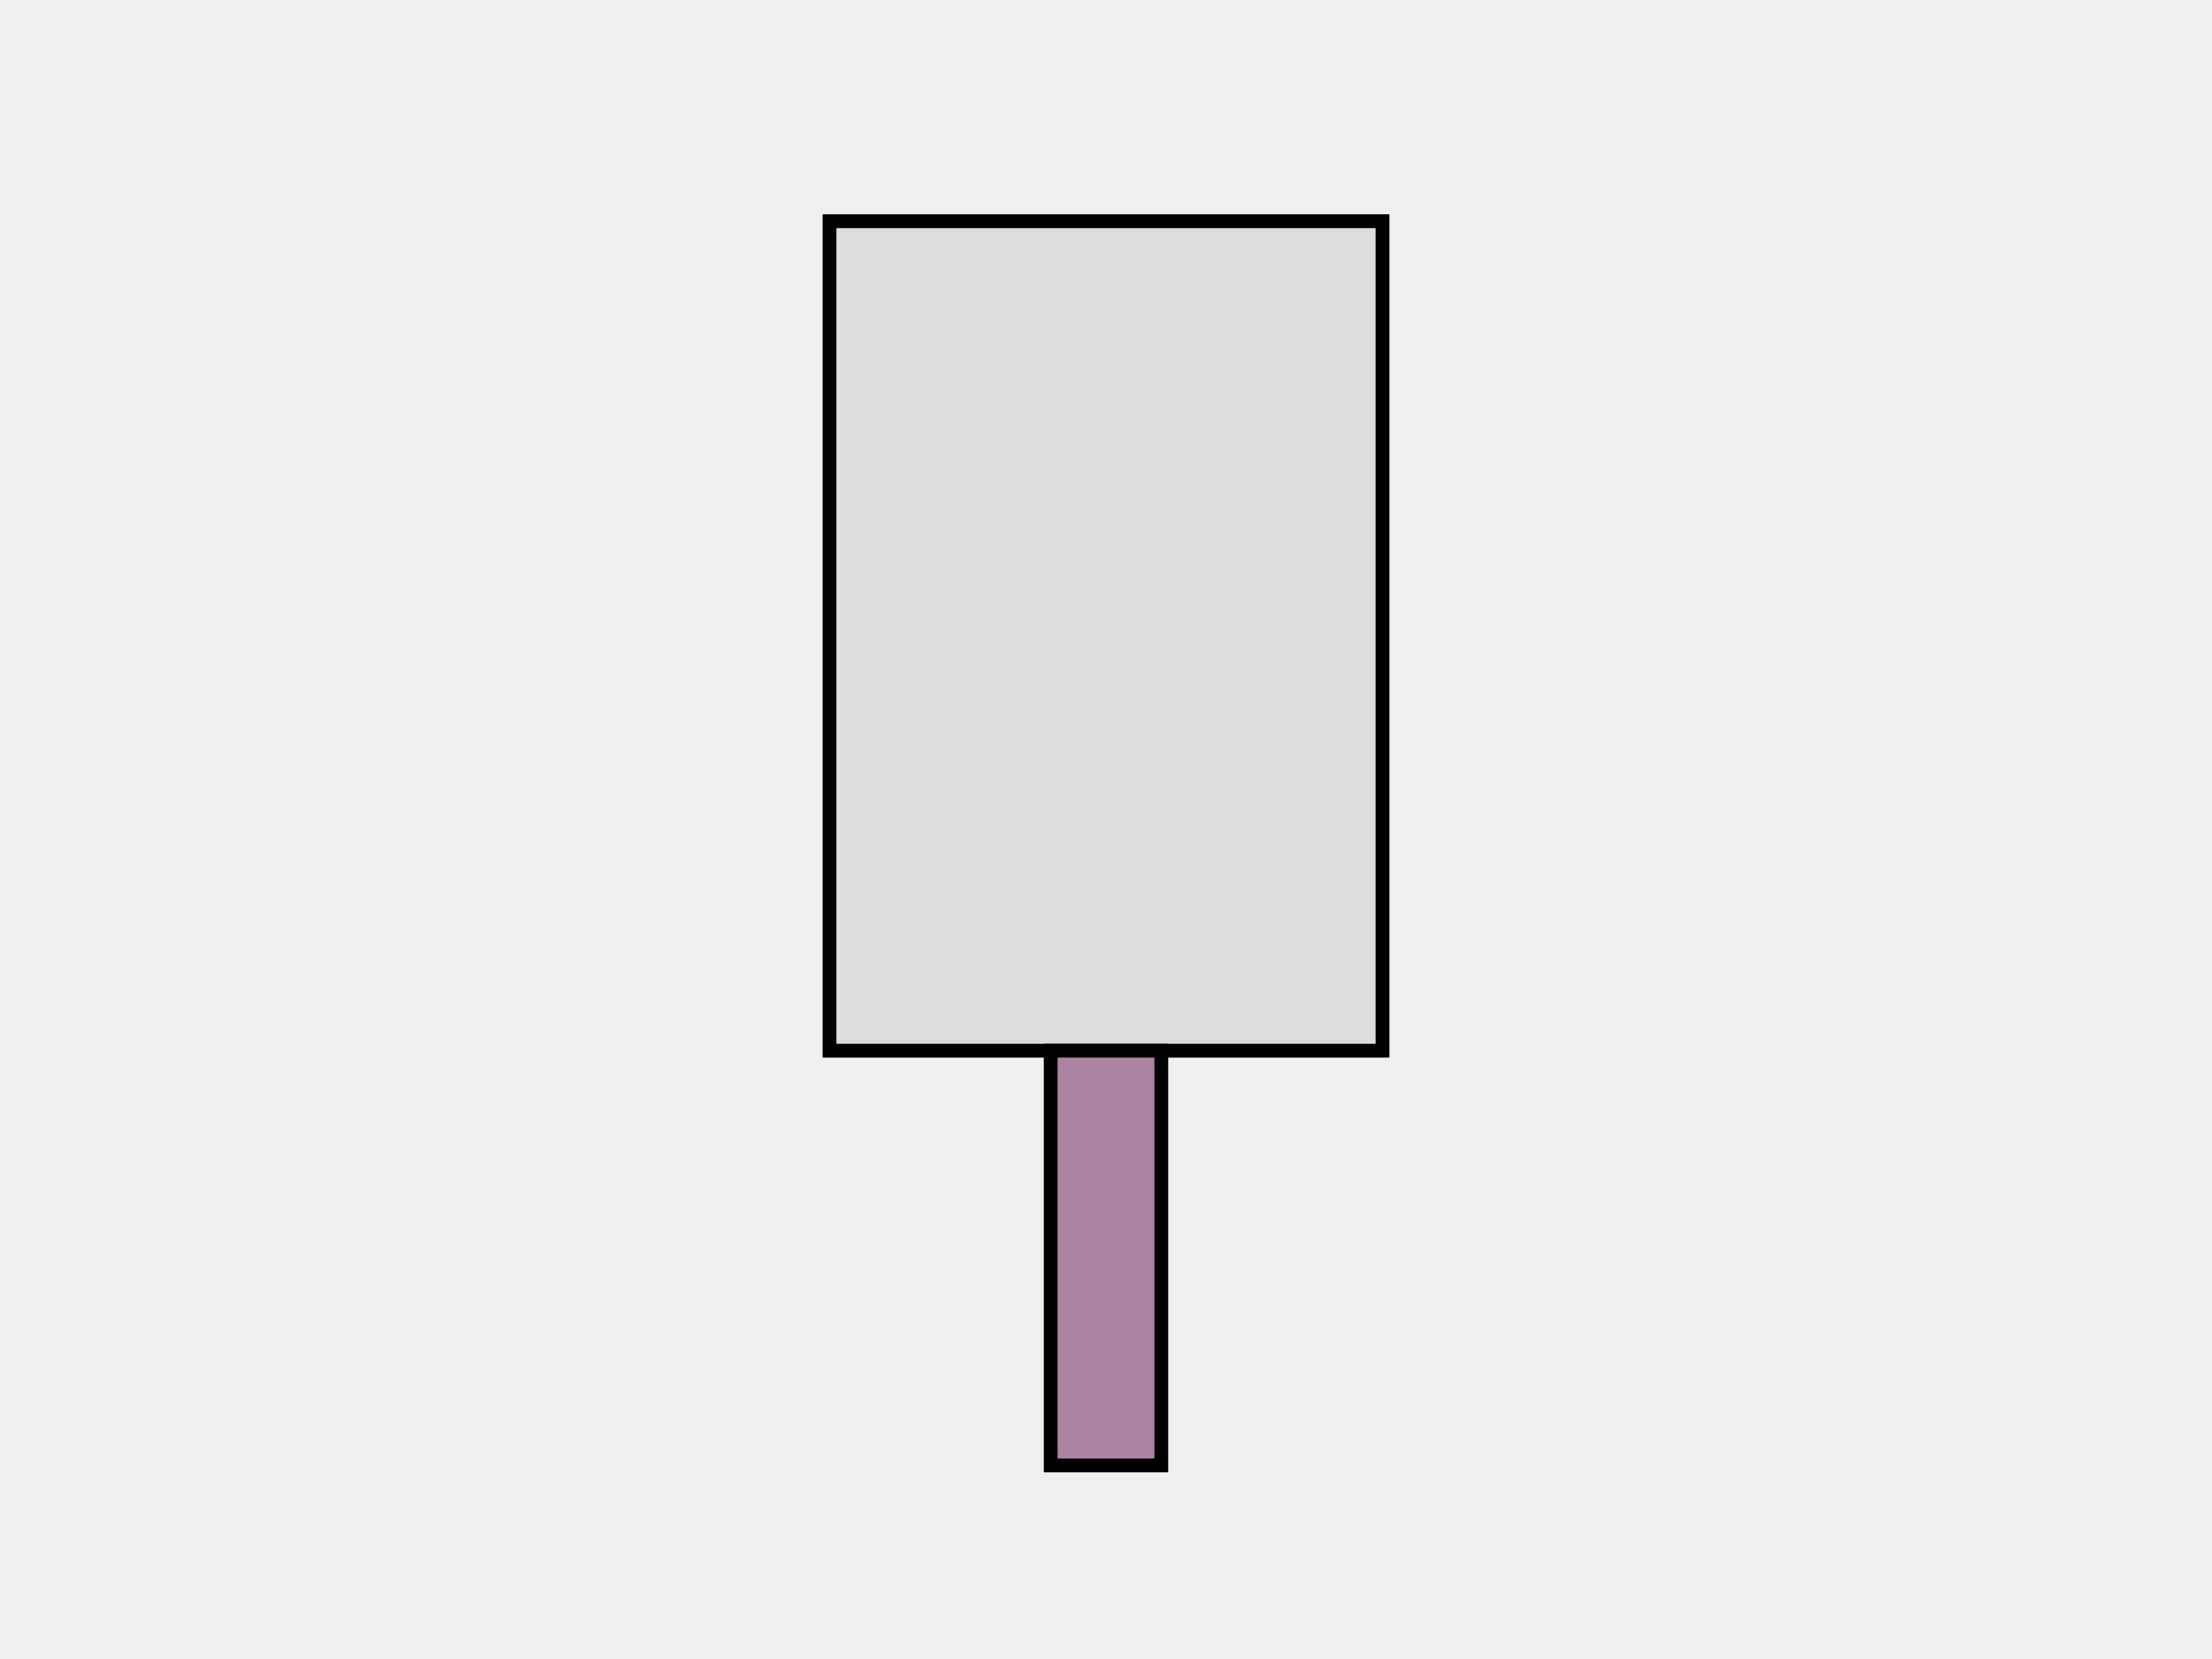
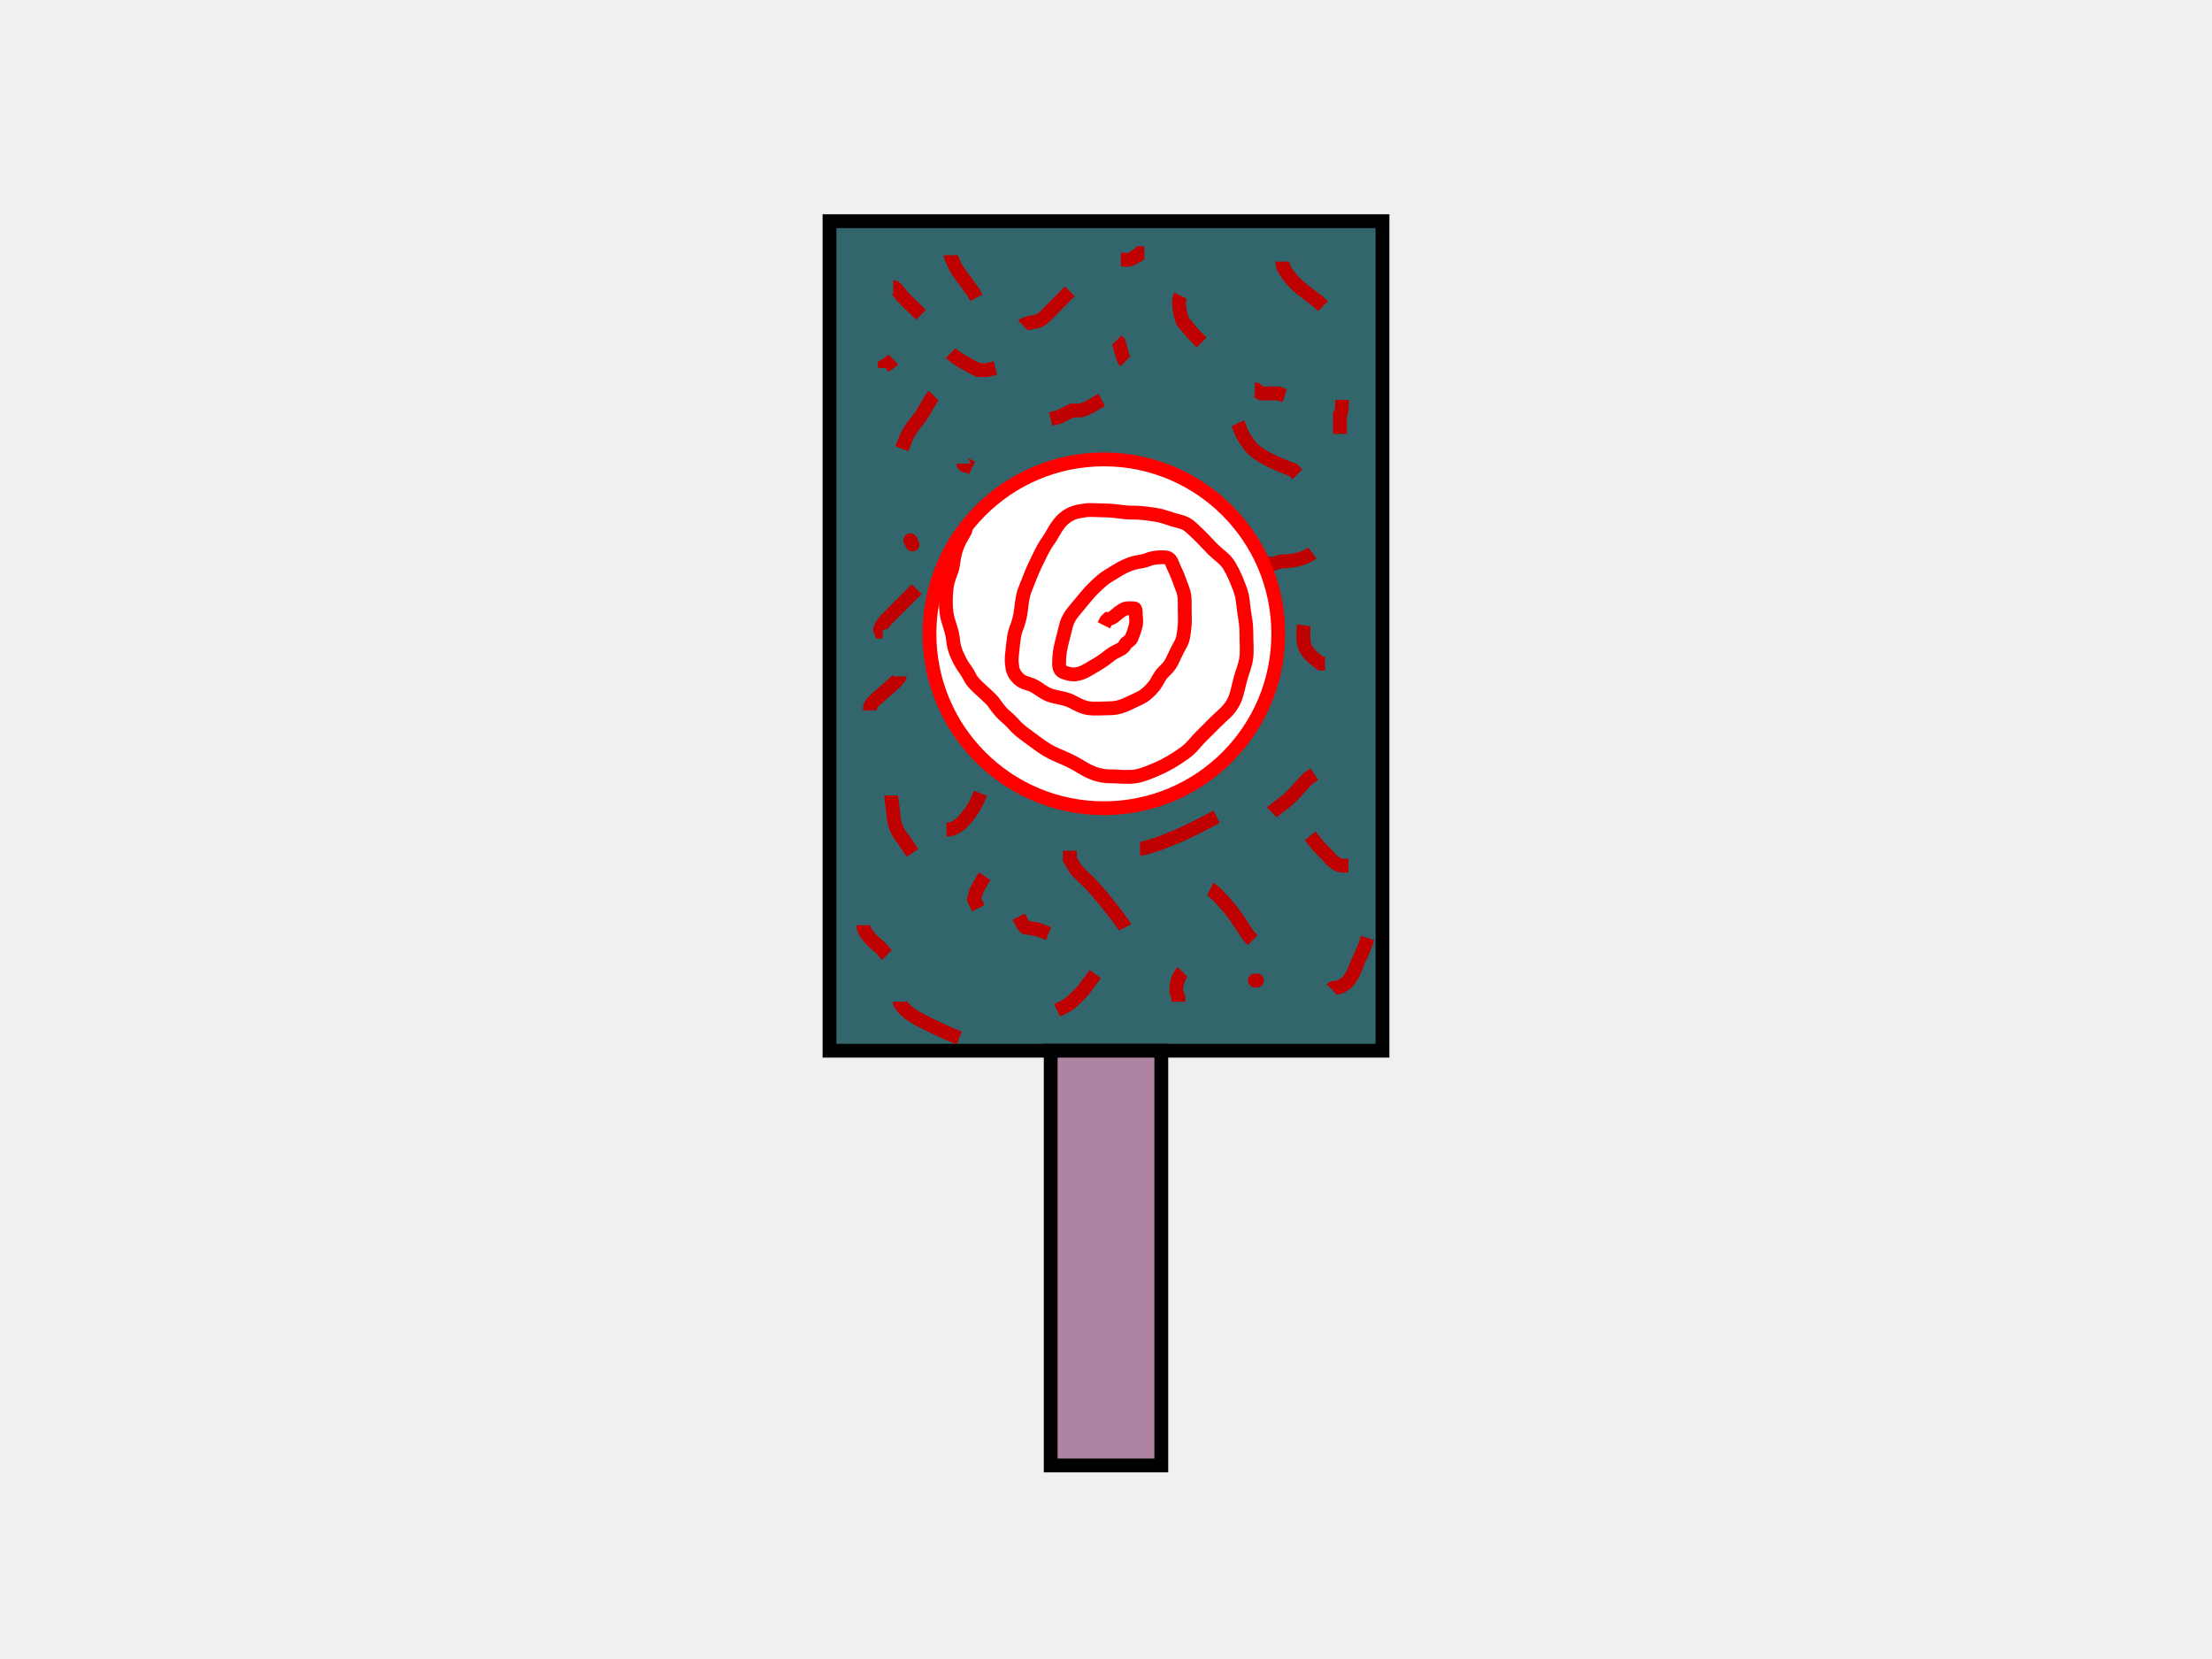
<svg xmlns="http://www.w3.org/2000/svg" width="800" height="600">
+   <svg width="800" height="600">
+     <g>
+       <rect id="svg_20" height="300" width="200" y="80" x="300" stroke-width="5" stroke="#000" fill="#33666C" />
+     </g>
+   </svg>
  <svg width="800" height="600">
    <g>
      <path d="m323.074,103.844c0.769,0 1.319,0.932 3.077,3.077c1.379,1.683 3.077,3.077 5.385,5.385l1.538,1.538" id="svg_62" stroke-width="5" stroke="#bf0000" fill="none" />
      <polyline stroke-linecap="round" id="svg_84" points="329.228,195.382 329.997,196.921 329.997,196.921 " stroke-width="5" stroke="#bf0000" fill="none" />
      <path d="m322.304,287.69c0,0.769 0.382,3.006 0.769,6.154c0.282,2.29 0,5.385 3.846,10l3.077,4.615" id="svg_86" stroke-width="5" stroke="#bf0000" fill="none" />
      <path d="m368.458,331.536c0.769,1.538 1.538,3.077 2.308,3.846l4.615,0.769l3.846,1.538" id="svg_87" stroke-width="5" stroke="#bf0000" fill="none" />
      <path d="m354.612,286.92c-1.538,3.846 -2.869,6.33 -6.154,10c-2.177,2.432 -4.615,3.077 -5.385,3.077l-0.769,0" id="svg_90" stroke-width="5" stroke="#bf0000" fill="none" />
      <path d="m398.458,144.613c-1.538,0.769 -4.615,3.077 -7.692,3.846l-3.077,0l-4.615,2.308l-3.077,0.769" id="svg_93" stroke-width="5" stroke="#bf0000" fill="none" />
      <path d="m337.689,143.075c-0.769,0.769 -2.283,3.394 -3.846,6.154c-1.608,2.84 -4.615,5.385 -6.154,9.231l-1.538,3.846" id="svg_94" stroke-width="5" stroke="#bf0000" fill="none" />
      <path d="m369.997,117.69c0.769,-0.769 3.887,-1.185 5.385,-1.538c1.674,-0.395 3.846,-3.077 6.923,-6.154l3.077,-3.077l1.538,-1.538" id="svg_95" stroke-width="5" stroke="#bf0000" fill="none" />
      <path d="m426.919,106.921c-0.769,1.538 -0.769,4.615 0.769,9.231l3.846,4.615l3.077,3.077" id="svg_96" stroke-width="5" stroke="#bf0000" fill="none" />
      <path d="m447.689,153.075c0.769,1.538 1.099,4.172 4.615,8.461c2.759,3.365 9.231,6.154 15.385,8.461l1.538,1.538" id="svg_97" stroke-width="5" stroke="#bf0000" fill="none" />
      <path d="m463.842,94.614c0,0.769 -0.44,1.864 3.077,6.154c2.759,3.365 6.154,5.385 10,8.461l1.538,1.538" id="svg_100" stroke-width="5" stroke="#bf0000" fill="none" />
      <path d="m474.611,199.998c-3.077,2.308 -7.692,3.077 -11.538,3.077l-2.308,0.769l-2.308,0" id="svg_101" stroke-width="5" stroke="#bf0000" fill="none" />
      <path d="m348.458,167.69c0,0.769 0.769,0.769 1.538,0.769l1.538,0.769" id="svg_103" stroke-width="5" stroke="#bf0000" fill="none" />
      <path d="m331.535,213.075c-0.769,0.769 -5.385,5.385 -8.461,8.461c-3.077,3.077 -5.385,5.385 -4.615,6.923l0.769,0" id="svg_104" stroke-width="5" stroke="#bf0000" fill="none" />
      <path d="m325.381,244.613c0,0.769 -2.867,3.303 -6.154,6.154c-2.906,2.52 -4.615,3.846 -4.615,5.385l0,0.769" id="svg_107" stroke-width="5" stroke="#bf0000" fill="none" />
      <path d="m312.305,334.613c0,0.769 -0.212,1.71 2.308,4.615c2.138,2.465 3.846,3.077 5.385,5.385l0.769,0.769" id="svg_108" stroke-width="5" stroke="#bf0000" fill="none" />
      <path d="m356.15,316.92c0,0 -1.538,2.308 -3.077,5.385l-0.769,3.077l1.538,3.077" id="svg_109" stroke-width="5" stroke="#bf0000" fill="none" />
      <path d="m325.381,362.305c0,0.769 1.394,2.467 3.077,3.846c2.145,1.758 6.154,3.846 14.615,7.692l3.846,1.538" id="svg_110" stroke-width="5" stroke="#bf0000" fill="none" />
      <path d="m382.304,365.382c1.538,-0.769 3.846,-1.538 6.154,-3.846l3.077,-3.077l4.615,-6.154" id="svg_111" stroke-width="5" stroke="#bf0000" fill="none" />
      <path d="m406.919,335.382c-0.769,-1.538 -10.769,-14.615 -14.615,-17.692l-3.077,-3.077l-2.308,-3.846l0,-3.077" id="svg_112" stroke-width="5" stroke="#bf0000" fill="none" />
      <path d="m437.689,321.536c1.538,0.769 4.403,4.017 6.923,6.923c2.138,2.465 3.846,5.385 6.923,10l1.538,1.538" id="svg_115" stroke-width="5" stroke="#bf0000" fill="none" />
      <polyline stroke-linecap="round" id="svg_116" points="454.612,354.612 453.842,354.612 " stroke-width="5" stroke="#bf0000" fill="none" />
      <path d="m439.996,295.382c-1.538,0.769 -6.923,3.846 -13.846,6.923l-7.692,3.077l-5.385,1.538l-0.769,0" id="svg_117" stroke-width="5" stroke="#bf0000" fill="none" />
      <path d="m427.689,351.536c-0.769,0.769 -2.308,3.077 -2.308,6.923l0.769,2.308l0,1.538" id="svg_118" stroke-width="5" stroke="#bf0000" fill="none" />
      <path d="m459.996,293.844c0.769,-0.769 2.451,-2.071 3.846,-3.077c3.53,-2.544 6.154,-6.154 9.231,-9.231l2.308,-1.538" id="svg_120" stroke-width="5" stroke="#bf0000" fill="none" />
      <path d="m471.535,226.151c0,0 -0.376,3.1 0,6.154c0.388,3.148 3.077,5.385 6.154,7.692l1.538,0" id="svg_122" stroke-width="5" stroke="#bf0000" fill="none" />
      <path d="m406.919,130.767c-0.769,-0.769 -1.538,-4.615 -2.308,-6.923l-0.769,-0.769" id="svg_124" stroke-width="5" stroke="#bf0000" fill="none" />
      <path d="m343.843,92.306c0,0.769 0.88,2.257 1.538,3.846c0.931,2.247 3.846,5.385 6.923,10l0.769,1.538" id="svg_125" stroke-width="5" stroke="#bf0000" fill="none" />
      <path d="m453.842,140.767c0.769,0 0.769,0.769 2.308,1.538l3.077,0l3.077,0l2.308,0.769" id="svg_126" stroke-width="5" stroke="#bf0000" fill="none" />
      <path d="m481.535,357.689c0.769,-0.769 1.656,-0.18 3.077,-0.769c5.025,-2.082 5.385,-7.692 7.692,-11.538l1.538,-3.846l0.769,-2.308" id="svg_127" stroke-width="5" stroke="#bf0000" fill="none" />
      <path d="m487.688,313.074c-0.769,0 -1.538,0 -2.308,0c-0.769,0 -3.077,-0.769 -5.385,-3.846l-3.077,-3.077l-3.077,-3.846" id="svg_128" stroke-width="5" stroke="#bf0000" fill="none" />
      <path d="m485.381,144.613c0,1.538 0,4.615 -0.769,5.385l0,0.769l0,3.077l0,3.077" id="svg_129" stroke-width="5" stroke="#bf0000" fill="none" />
      <path d="m343.843,127.69c2.308,2.308 6.923,4.615 10,6.154l3.077,0l3.077,-0.769" id="svg_130" stroke-width="5" stroke="#bf0000" fill="none" />
      <path d="m405.381,93.844c0.769,0 1.58,0.353 3.077,0c1.674,-0.395 2.308,-1.538 3.077,-1.538l0.769,-0.769l1.538,0" id="svg_131" stroke-width="5" stroke="#bf0000" fill="none" />
      <path d="m323.074,129.998c0,0 -1.538,1.538 -3.077,2.308l0,0.769" id="svg_132" stroke-width="5" stroke="#bf0000" fill="none" />
      <g id="svg_140">
        <ellipse ry="63.077" rx="63.077" id="svg_134" cy="229.228" cx="399.227" stroke-width="5" stroke="#ff0000" fill="#ffffff" />
        <path stroke-width="5" d="m349.227,191.536c0,0.769 -1.883,2.927 -3.077,6.154c-1.1,2.975 -1.292,5.404 -1.538,6.923c-0.39,2.401 -1.921,4.558 -2.308,8.461c-0.227,2.296 -0.376,5.408 0,8.461c0.388,3.148 1.92,6.083 2.308,9.231c0.188,1.527 0.255,3.253 1.538,6.154c1.122,2.536 2.071,3.989 3.077,5.385c1.272,1.765 1.302,2.451 2.308,3.846c1.272,1.765 3.846,3.846 4.615,4.615c1.538,1.538 2.441,2.194 3.077,3.077c1.006,1.395 2.47,3.626 4.615,5.385c1.683,1.379 3.077,3.077 3.846,3.846c1.538,1.538 3.846,3.077 6.923,5.385c3.077,2.308 5.445,3.684 7.692,4.615c3.178,1.316 5.959,2.593 9.231,4.615c2.926,1.809 6.154,3.077 10,3.077c3.077,0 6.194,0.493 9.231,0c2.401,-0.39 4.676,-1.377 6.923,-2.308c3.178,-1.316 6.583,-3.137 10.769,-6.154c2.648,-1.908 3.846,-3.846 5.385,-5.385c1.538,-1.538 3.846,-3.846 6.154,-6.154c2.308,-2.308 4.369,-3.516 6.154,-6.923c1.129,-2.155 1.538,-4.615 2.308,-7.692c0.769,-3.077 1.92,-5.314 2.308,-8.461c0.282,-2.29 0,-5.385 0,-9.231c0,-2.308 -0.38,-4.522 -0.769,-6.923c-0.493,-3.037 -0.345,-5.235 -1.538,-8.461c-1.1,-2.975 -2.119,-5.486 -3.846,-8.461c-1.392,-2.399 -3.846,-3.846 -6.154,-6.154c-1.538,-1.538 -4.022,-4.407 -7.692,-7.692c-1.621,-1.451 -3.118,-1.954 -4.615,-2.308c-3.348,-0.79 -5.314,-1.92 -8.462,-2.308c-1.527,-0.188 -3.846,-0.769 -8.461,-0.769c-3.077,0 -6.154,-0.769 -9.231,-0.769c-3.077,0 -5.414,-0.37 -7.692,0c-2.401,0.39 -4.787,0.557 -7.692,3.077c-2.465,2.138 -3.783,5.428 -5.385,7.692c-2.221,3.14 -3.077,5.385 -4.615,8.461c-1.538,3.077 -2.53,6.052 -3.846,9.231c-0.931,2.247 -1.151,4.544 -1.538,7.692c-0.282,2.29 -0.88,4.565 -1.538,6.154c-0.931,2.247 -1.152,4.558 -1.538,8.461c-0.227,2.296 -0.493,3.117 0,6.154c0.39,2.401 2.194,3.979 3.077,4.615c1.395,1.006 3.315,1.029 5.385,2.308c1.851,1.144 3.077,2.308 5.385,3.077c2.308,0.769 3.846,0.769 6.154,1.538c2.308,0.769 4.544,2.689 7.692,3.077c2.29,0.282 5.385,0 7.692,0c2.308,0 4.615,-0.769 6.154,-1.538c1.538,-0.769 4.758,-2.071 6.154,-3.077c1.765,-1.272 3.21,-2.964 3.846,-3.846c1.006,-1.395 1.538,-3.077 3.077,-4.615c1.538,-1.538 2.308,-2.308 3.077,-3.846c0.769,-1.538 1.685,-3.755 3.077,-6.154c0.863,-1.488 1.152,-3.02 1.538,-6.923c0.152,-1.531 0,-3.846 0,-6.154c0,-2.308 0.162,-4.676 -0.769,-6.923c-0.658,-1.589 -1.538,-4.615 -3.077,-7.692c-0.769,-1.538 -0.769,-2.308 -1.538,-3.077c-0.769,-0.769 -1.538,-0.769 -3.077,-0.769c-0.769,0 -3.026,0.111 -4.615,0.769c-2.247,0.931 -3.846,0.769 -6.154,1.538c-2.308,0.769 -4.085,1.798 -6.154,3.077c-1.851,1.144 -3.326,1.939 -4.615,3.077c-2.079,1.836 -4.005,3.702 -5.385,5.385c-1.758,2.145 -3.156,3.774 -3.846,4.615c-1.758,2.145 -3.056,3.575 -3.846,6.923c-0.53,2.246 -1.185,4.657 -1.538,6.154c-0.395,1.674 -0.769,3.846 -0.769,5.385c0,1.538 -0.472,3.783 1.538,4.615c1.421,0.589 3.097,1.016 4.615,0.769c2.401,-0.39 3.897,-1.444 5.385,-2.308c2.399,-1.392 4.399,-2.546 6.923,-4.615c2.145,-1.758 4.552,-1.836 5.385,-3.846c0.294,-0.711 1.891,-1.303 2.308,-2.308c0.589,-1.421 1.143,-2.941 1.538,-4.615c0.353,-1.497 0,-3.077 0,-3.846c0,-1.538 0,-2.308 -0.769,-2.308c-0.769,0 -1.538,0 -2.308,0c-0.769,0 -1.682,0.533 -3.077,1.538c-0.883,0.636 -2.308,2.308 -3.846,2.308l-0.769,0.769l-0.769,1.538" id="svg_138" stroke="#ff0000" fill="none" />
      </g>
    </g>
  </svg>
  <svg width="800" height="600">
    <g>
-       <rect id="svg_20" height="300" width="200" y="80" x="300" stroke-width="5" stroke="#000" fill="#dddddd" />
-     </g>
-   </svg>
-   <svg width="800" height="600">
-     <g>
      <rect fill="#AF84A3" x="380" y="380" width="40" height="150" id="svg_2" stroke="#000" stroke-width="5" />
      <path fill="none" stroke-width="5" id="svg_4" d="m345,466c2,0 5.096,-0.691 12,-3c13.209,-4.418 27.161,-9.367 44,-14c19.211,-5.285 45.83,-17.443 61,-23c14.847,-5.438 30,-9 42,-9c11,0 19.227,3.785 23,8c4.27,4.771 11,17.929 11,25c0,7.071 -3.682,17.639 -10,29c-8.362,15.036 -20.816,29.91 -36,38c-15.081,8.035 -27.308,11.91 -31,14c-3.588,2.031 -8,1 -13,-2l-9,-5l-3,-6l-2,-3" />
    </g>
  </svg>
</svg>
